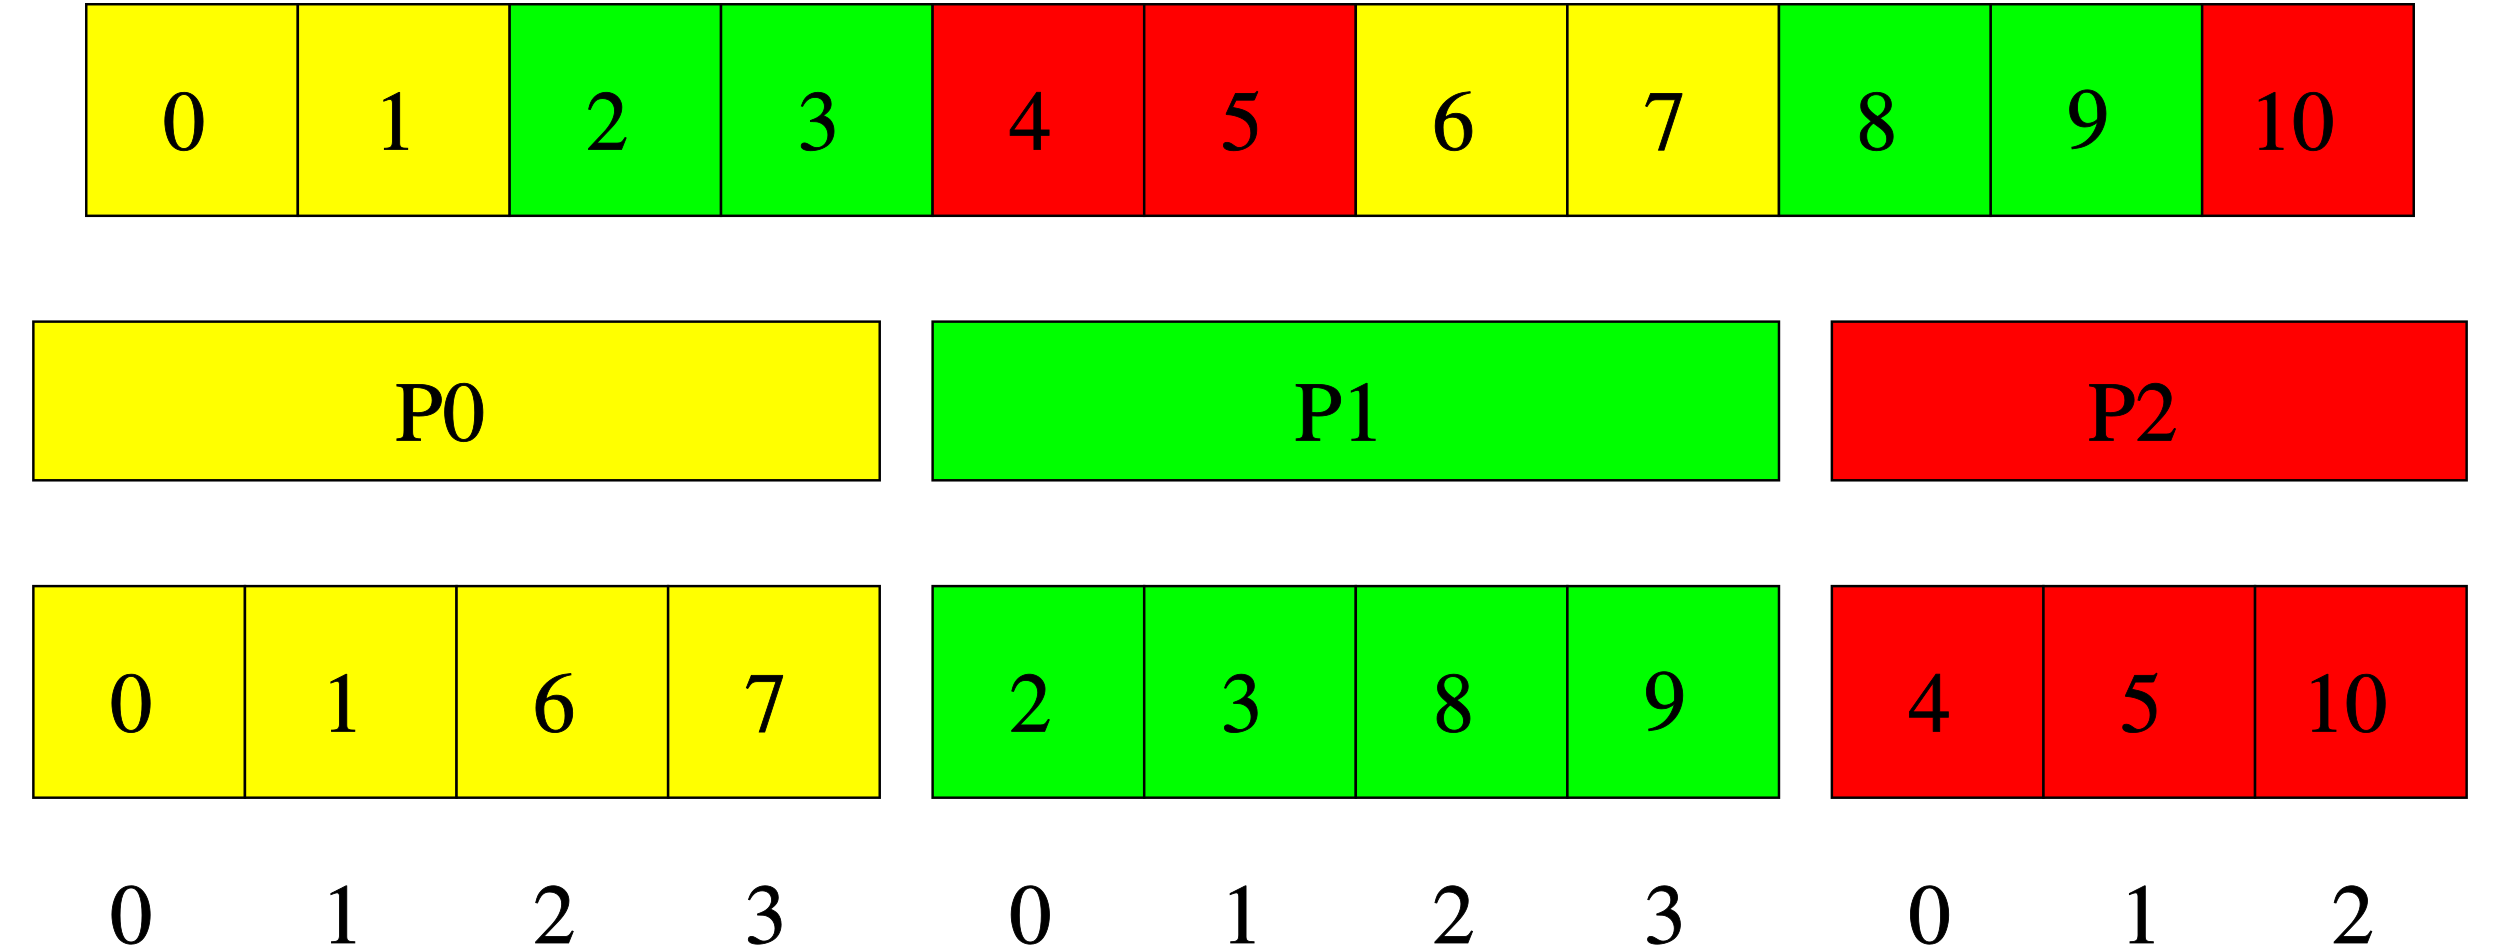
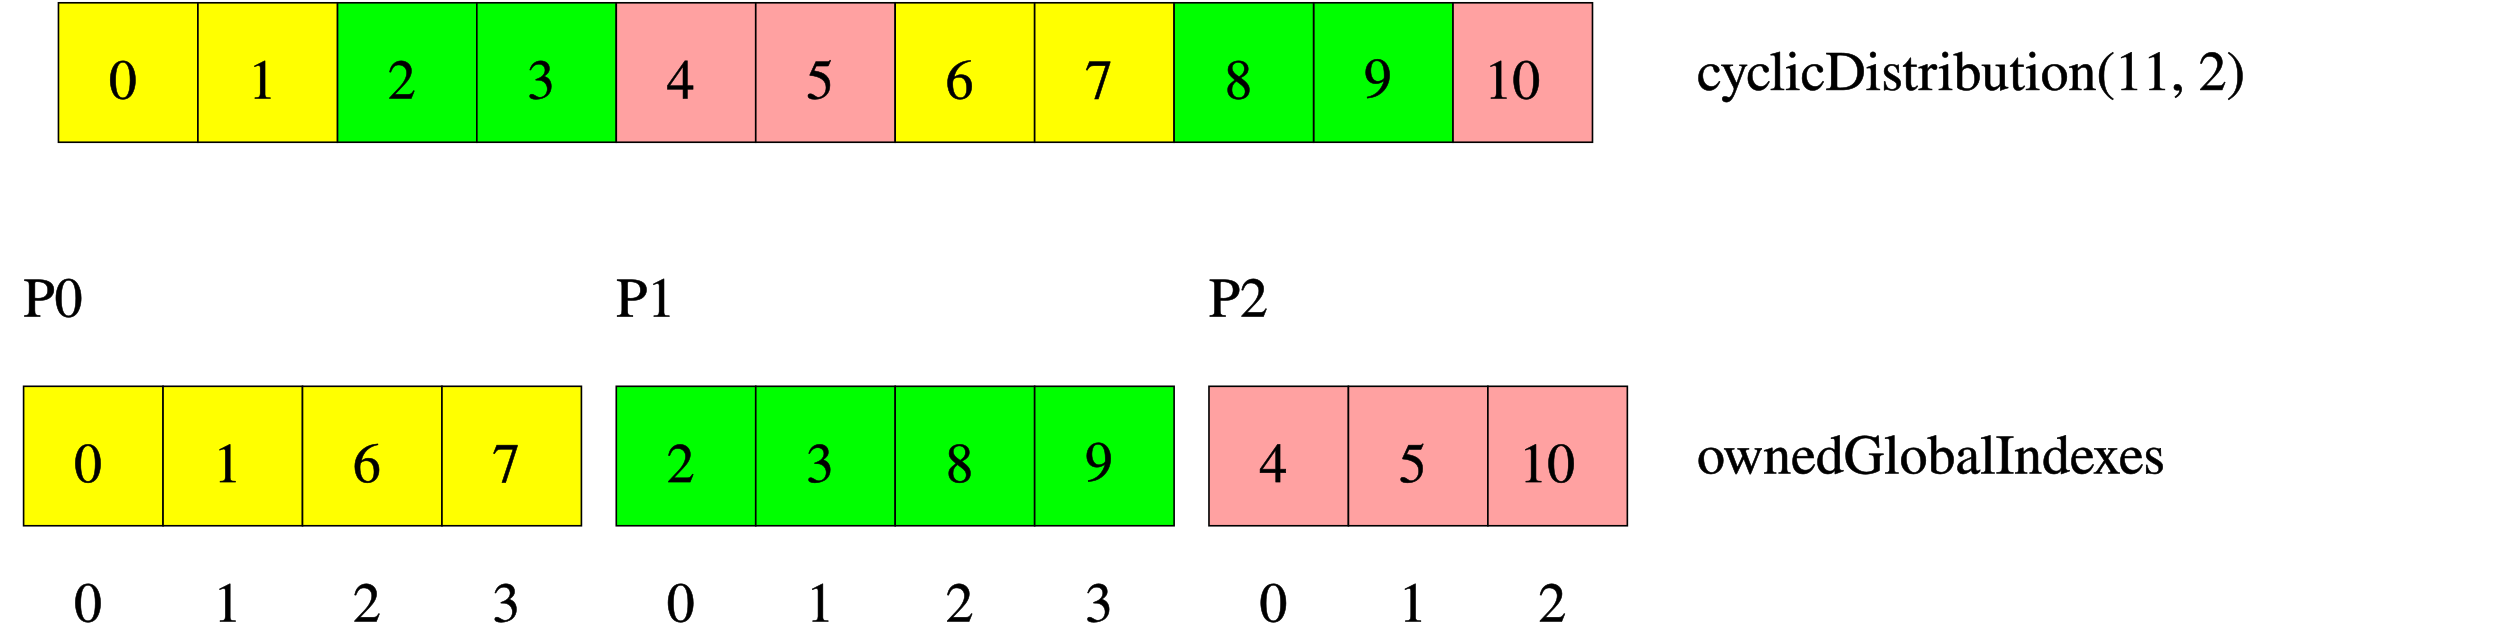
- <svg xmlns="http://www.w3.org/2000/svg" width="5.8in" height="2.2in" viewBox="1188 3588 6924 2689">
+ <svg xmlns="http://www.w3.org/2000/svg" width="8.8in" height="2.2in" viewBox="1185 3588 10583 2689">
  <g style="stroke-width:.025in; stroke:black; fill:none">
-     <rect x="1200" y="4500" width="2400" height="450" rx="0" style="stroke:#000000;stroke-width:7; stroke-linejoin:miter; stroke-linecap:butt; fill:#ffff00; " />
-     <rect x="1200" y="5250" width="600" height="600" rx="0" style="stroke:#000000;stroke-width:7; stroke-linejoin:miter; stroke-linecap:butt; fill:#ffff00; " />
-     <rect x="1800" y="5250" width="600" height="600" rx="0" style="stroke:#000000;stroke-width:7; stroke-linejoin:miter; stroke-linecap:butt; fill:#ffff00; " />
-     <rect x="2400" y="5250" width="600" height="600" rx="0" style="stroke:#000000;stroke-width:7; stroke-linejoin:miter; stroke-linecap:butt; fill:#ffff00; " />
-     <rect x="3000" y="5250" width="600" height="600" rx="0" style="stroke:#000000;stroke-width:7; stroke-linejoin:miter; stroke-linecap:butt; fill:#ffff00; " />
-     <text xml:space="preserve" x="2617" y="6262" stroke="#000000" fill="#000000" font-family="Times" font-style="normal" font-weight="normal" font-size="240" text-anchor="start">2</text>
-     <text xml:space="preserve" x="3217" y="6262" stroke="#000000" fill="#000000" font-family="Times" font-style="normal" font-weight="normal" font-size="240" text-anchor="start">3</text>
-     <text xml:space="preserve" x="2017" y="6262" stroke="#000000" fill="#000000" font-family="Times" font-style="normal" font-weight="normal" font-size="240" text-anchor="start">1</text>
-     <text xml:space="preserve" x="2227" y="4837" stroke="#000000" fill="#000000" font-family="Times" font-style="normal" font-weight="normal" font-size="240" text-anchor="start">P0</text>
-     <text xml:space="preserve" x="1417" y="5662" stroke="#000000" fill="#000000" font-family="Times" font-style="normal" font-weight="normal" font-size="240" text-anchor="start">0</text>
-     <text xml:space="preserve" x="2017" y="5662" stroke="#000000" fill="#000000" font-family="Times" font-style="normal" font-weight="normal" font-size="240" text-anchor="start">1</text>
-     <text xml:space="preserve" x="2617" y="5662" stroke="#000000" fill="#000000" font-family="Times" font-style="normal" font-weight="normal" font-size="240" text-anchor="start">6</text>
-     <text xml:space="preserve" x="3217" y="5662" stroke="#000000" fill="#000000" font-family="Times" font-style="normal" font-weight="normal" font-size="240" text-anchor="start">7</text>
-     <rect x="6300" y="5250" width="600" height="600" rx="0" style="stroke:#000000;stroke-width:7; stroke-linejoin:miter; stroke-linecap:butt; fill:#ff0000; " />
-     <rect x="6900" y="5250" width="600" height="600" rx="0" style="stroke:#000000;stroke-width:7; stroke-linejoin:miter; stroke-linecap:butt; fill:#ff0000; " />
-     <rect x="7500" y="5250" width="600" height="600" rx="0" style="stroke:#000000;stroke-width:7; stroke-linejoin:miter; stroke-linecap:butt; fill:#ff0000; " />
-     <rect x="6300" y="4500" width="1800" height="450" rx="0" style="stroke:#000000;stroke-width:7; stroke-linejoin:miter; stroke-linecap:butt; fill:#ff0000; " />
-     <text xml:space="preserve" x="7717" y="6262" stroke="#000000" fill="#000000" font-family="Times" font-style="normal" font-weight="normal" font-size="240" text-anchor="start">2</text>
-     <text xml:space="preserve" x="7117" y="6262" stroke="#000000" fill="#000000" font-family="Times" font-style="normal" font-weight="normal" font-size="240" text-anchor="start">1</text>
-     <text xml:space="preserve" x="6517" y="5662" stroke="#000000" fill="#000000" font-family="Times" font-style="normal" font-weight="normal" font-size="240" text-anchor="start">4</text>
-     <text xml:space="preserve" x="7117" y="5662" stroke="#000000" fill="#000000" font-family="Times" font-style="normal" font-weight="normal" font-size="240" text-anchor="start">5</text>
-     <text xml:space="preserve" x="7635" y="5662" stroke="#000000" fill="#000000" font-family="Times" font-style="normal" font-weight="normal" font-size="240" text-anchor="start">10</text>
-     <text xml:space="preserve" x="7027" y="4837" stroke="#000000" fill="#000000" font-family="Times" font-style="normal" font-weight="normal" font-size="240" text-anchor="start">P2</text>
    <rect x="2550" y="3600" width="600" height="600" rx="0" style="stroke:#000000;stroke-width:7; stroke-linejoin:miter; stroke-linecap:butt; fill:#00ff00; " />
    <rect x="3150" y="3600" width="600" height="600" rx="0" style="stroke:#000000;stroke-width:7; stroke-linejoin:miter; stroke-linecap:butt; fill:#00ff00; " />
-     <rect x="3750" y="3600" width="600" height="600" rx="0" style="stroke:#000000;stroke-width:7; stroke-linejoin:miter; stroke-linecap:butt; fill:#ff0000; " />
-     <rect x="4350" y="3600" width="600" height="600" rx="0" style="stroke:#000000;stroke-width:7; stroke-linejoin:miter; stroke-linecap:butt; fill:#ff0000; " />
+     <rect x="3750" y="3600" width="600" height="600" rx="0" style="stroke:#000000;stroke-width:7; stroke-linejoin:miter; stroke-linecap:butt; fill:#ffa1a1; " />
+     <rect x="4350" y="3600" width="600" height="600" rx="0" style="stroke:#000000;stroke-width:7; stroke-linejoin:miter; stroke-linecap:butt; fill:#ffa1a1; " />
    <rect x="4950" y="3600" width="600" height="600" rx="0" style="stroke:#000000;stroke-width:7; stroke-linejoin:miter; stroke-linecap:butt; fill:#ffff00; " />
    <rect x="6750" y="3600" width="600" height="600" rx="0" style="stroke:#000000;stroke-width:7; stroke-linejoin:miter; stroke-linecap:butt; fill:#00ff00; " />
-     <rect x="7350" y="3600" width="600" height="600" rx="0" style="stroke:#000000;stroke-width:7; stroke-linejoin:miter; stroke-linecap:butt; fill:#ff0000; " />
+     <rect x="7350" y="3600" width="600" height="600" rx="0" style="stroke:#000000;stroke-width:7; stroke-linejoin:miter; stroke-linecap:butt; fill:#ffa1a1; " />
    <rect x="1350" y="3600" width="600" height="600" rx="0" style="stroke:#000000;stroke-width:7; stroke-linejoin:miter; stroke-linecap:butt; fill:#ffff00; " />
    <rect x="3750" y="5250" width="600" height="600" rx="0" style="stroke:#000000;stroke-width:7; stroke-linejoin:miter; stroke-linecap:butt; fill:#00ff00; " />
    <rect x="4350" y="5250" width="600" height="600" rx="0" style="stroke:#000000;stroke-width:7; stroke-linejoin:miter; stroke-linecap:butt; fill:#00ff00; " />
    <rect x="4950" y="5250" width="600" height="600" rx="0" style="stroke:#000000;stroke-width:7; stroke-linejoin:miter; stroke-linecap:butt; fill:#00ff00; " />
    <rect x="5550" y="5250" width="600" height="600" rx="0" style="stroke:#000000;stroke-width:7; stroke-linejoin:miter; stroke-linecap:butt; fill:#00ff00; " />
    <rect x="1950" y="3600" width="600" height="600" rx="0" style="stroke:#000000;stroke-width:7; stroke-linejoin:miter; stroke-linecap:butt; fill:#ffff00; " />
-     <rect x="3750" y="4500" width="2400" height="450" rx="0" style="stroke:#000000;stroke-width:7; stroke-linejoin:miter; stroke-linecap:butt; fill:#00ff00; " />
    <rect x="5550" y="3600" width="600" height="600" rx="0" style="stroke:#000000;stroke-width:7; stroke-linejoin:miter; stroke-linecap:butt; fill:#ffff00; " />
    <rect x="6150" y="3600" width="600" height="600" rx="0" style="stroke:#000000;stroke-width:7; stroke-linejoin:miter; stroke-linecap:butt; fill:#00ff00; " />
+     <rect x="1200" y="5250" width="600" height="600" rx="0" style="stroke:#000000;stroke-width:7; stroke-linejoin:miter; stroke-linecap:butt; fill:#ffff00; " />
+     <rect x="1800" y="5250" width="600" height="600" rx="0" style="stroke:#000000;stroke-width:7; stroke-linejoin:miter; stroke-linecap:butt; fill:#ffff00; " />
+     <rect x="2400" y="5250" width="600" height="600" rx="0" style="stroke:#000000;stroke-width:7; stroke-linejoin:miter; stroke-linecap:butt; fill:#ffff00; " />
+     <rect x="3000" y="5250" width="600" height="600" rx="0" style="stroke:#000000;stroke-width:7; stroke-linejoin:miter; stroke-linecap:butt; fill:#ffff00; " />
+     <rect x="6300" y="5250" width="600" height="600" rx="0" style="stroke:#000000;stroke-width:7; stroke-linejoin:miter; stroke-linecap:butt; fill:#ffa1a1; " />
+     <rect x="6900" y="5250" width="600" height="600" rx="0" style="stroke:#000000;stroke-width:7; stroke-linejoin:miter; stroke-linecap:butt; fill:#ffa1a1; " />
+     <rect x="7500" y="5250" width="600" height="600" rx="0" style="stroke:#000000;stroke-width:7; stroke-linejoin:miter; stroke-linecap:butt; fill:#ffa1a1; " />
    <text xml:space="preserve" x="3967" y="4012" stroke="#000000" fill="#000000" font-family="Times" font-style="normal" font-weight="normal" font-size="240" text-anchor="start">4</text>
    <text xml:space="preserve" x="4567" y="4012" stroke="#000000" fill="#000000" font-family="Times" font-style="normal" font-weight="normal" font-size="240" text-anchor="start">5</text>
    <text xml:space="preserve" x="5167" y="4012" stroke="#000000" fill="#000000" font-family="Times" font-style="normal" font-weight="normal" font-size="240" text-anchor="start">6</text>
    <text xml:space="preserve" x="5767" y="4012" stroke="#000000" fill="#000000" font-family="Times" font-style="normal" font-weight="normal" font-size="240" text-anchor="start">7</text>
    <text xml:space="preserve" x="6367" y="4012" stroke="#000000" fill="#000000" font-family="Times" font-style="normal" font-weight="normal" font-size="240" text-anchor="start">8</text>
    <text xml:space="preserve" x="6967" y="4005" stroke="#000000" fill="#000000" font-family="Times" font-style="normal" font-weight="normal" font-size="240" text-anchor="start">9</text>
    <text xml:space="preserve" x="7485" y="4012" stroke="#000000" fill="#000000" font-family="Times" font-style="normal" font-weight="normal" font-size="240" text-anchor="start">10</text>
    <text xml:space="preserve" x="5167" y="6262" stroke="#000000" fill="#000000" font-family="Times" font-style="normal" font-weight="normal" font-size="240" text-anchor="start">2</text>
    <text xml:space="preserve" x="5767" y="6262" stroke="#000000" fill="#000000" font-family="Times" font-style="normal" font-weight="normal" font-size="240" text-anchor="start">3</text>
    <text xml:space="preserve" x="4567" y="6262" stroke="#000000" fill="#000000" font-family="Times" font-style="normal" font-weight="normal" font-size="240" text-anchor="start">1</text>
    <text xml:space="preserve" x="2767" y="4012" stroke="#000000" fill="#000000" font-family="Times" font-style="normal" font-weight="normal" font-size="240" text-anchor="start">2</text>
    <text xml:space="preserve" x="3367" y="4012" stroke="#000000" fill="#000000" font-family="Times" font-style="normal" font-weight="normal" font-size="240" text-anchor="start">3</text>
-     <text xml:space="preserve" x="4777" y="4837" stroke="#000000" fill="#000000" font-family="Times" font-style="normal" font-weight="normal" font-size="240" text-anchor="start">P1</text>
    <text xml:space="preserve" x="3967" y="5662" stroke="#000000" fill="#000000" font-family="Times" font-style="normal" font-weight="normal" font-size="240" text-anchor="start">2</text>
    <text xml:space="preserve" x="4567" y="5662" stroke="#000000" fill="#000000" font-family="Times" font-style="normal" font-weight="normal" font-size="240" text-anchor="start">3</text>
    <text xml:space="preserve" x="5167" y="5662" stroke="#000000" fill="#000000" font-family="Times" font-style="normal" font-weight="normal" font-size="240" text-anchor="start">8</text>
    <text xml:space="preserve" x="5767" y="5655" stroke="#000000" fill="#000000" font-family="Times" font-style="normal" font-weight="normal" font-size="240" text-anchor="start">9</text>
-     <text xml:space="preserve" x="1417" y="6262" stroke="#000000" fill="#000000" font-family="Times" font-style="normal" font-weight="normal" font-size="240" text-anchor="start">0</text>
-     <text xml:space="preserve" x="6517" y="6262" stroke="#000000" fill="#000000" font-family="Times" font-style="normal" font-weight="normal" font-size="240" text-anchor="start">0</text>
+     <text xml:space="preserve" x="2617" y="6262" stroke="#000000" fill="#000000" font-family="Times" font-style="normal" font-weight="normal" font-size="240" text-anchor="start">2</text>
+     <text xml:space="preserve" x="3217" y="6262" stroke="#000000" fill="#000000" font-family="Times" font-style="normal" font-weight="normal" font-size="240" text-anchor="start">3</text>
+     <text xml:space="preserve" x="2017" y="6262" stroke="#000000" fill="#000000" font-family="Times" font-style="normal" font-weight="normal" font-size="240" text-anchor="start">1</text>
+     <text xml:space="preserve" x="1417" y="5662" stroke="#000000" fill="#000000" font-family="Times" font-style="normal" font-weight="normal" font-size="240" text-anchor="start">0</text>
+     <text xml:space="preserve" x="2017" y="5662" stroke="#000000" fill="#000000" font-family="Times" font-style="normal" font-weight="normal" font-size="240" text-anchor="start">1</text>
+     <text xml:space="preserve" x="2617" y="5662" stroke="#000000" fill="#000000" font-family="Times" font-style="normal" font-weight="normal" font-size="240" text-anchor="start">6</text>
+     <text xml:space="preserve" x="3217" y="5662" stroke="#000000" fill="#000000" font-family="Times" font-style="normal" font-weight="normal" font-size="240" text-anchor="start">7</text>
+     <text xml:space="preserve" x="7717" y="6262" stroke="#000000" fill="#000000" font-family="Times" font-style="normal" font-weight="normal" font-size="240" text-anchor="start">2</text>
+     <text xml:space="preserve" x="7117" y="6262" stroke="#000000" fill="#000000" font-family="Times" font-style="normal" font-weight="normal" font-size="240" text-anchor="start">1</text>
+     <text xml:space="preserve" x="6517" y="5662" stroke="#000000" fill="#000000" font-family="Times" font-style="normal" font-weight="normal" font-size="240" text-anchor="start">4</text>
+     <text xml:space="preserve" x="7117" y="5662" stroke="#000000" fill="#000000" font-family="Times" font-style="normal" font-weight="normal" font-size="240" text-anchor="start">5</text>
+     <text xml:space="preserve" x="7635" y="5662" stroke="#000000" fill="#000000" font-family="Times" font-style="normal" font-weight="normal" font-size="240" text-anchor="start">10</text>
+     <text xml:space="preserve" x="1200" y="4950" stroke="#000000" fill="#000000" font-family="Times" font-style="normal" font-weight="normal" font-size="240" text-anchor="start">P0</text>
+     <text xml:space="preserve" x="3750" y="4950" stroke="#000000" fill="#000000" font-family="Times" font-style="normal" font-weight="normal" font-size="240" text-anchor="start">P1</text>
+     <text xml:space="preserve" x="6300" y="4950" stroke="#000000" fill="#000000" font-family="Times" font-style="normal" font-weight="normal" font-size="240" text-anchor="start">P2</text>
+     <text xml:space="preserve" x="8400" y="3975" stroke="#000000" fill="#000000" font-family="Times" font-style="normal" font-weight="normal" font-size="240" text-anchor="start">cyclicDistribution(11, 2)</text>
+     <text xml:space="preserve" x="8400" y="5625" stroke="#000000" fill="#000000" font-family="Times" font-style="normal" font-weight="normal" font-size="240" text-anchor="start">ownedGlobalIndexes</text>
    <text xml:space="preserve" x="3967" y="6262" stroke="#000000" fill="#000000" font-family="Times" font-style="normal" font-weight="normal" font-size="240" text-anchor="start">0</text>
    <text xml:space="preserve" x="2167" y="4012" stroke="#000000" fill="#000000" font-family="Times" font-style="normal" font-weight="normal" font-size="240" text-anchor="start">1</text>
    <text xml:space="preserve" x="1567" y="4012" stroke="#000000" fill="#000000" font-family="Times" font-style="normal" font-weight="normal" font-size="240" text-anchor="start">0</text>
+     <text xml:space="preserve" x="1417" y="6262" stroke="#000000" fill="#000000" font-family="Times" font-style="normal" font-weight="normal" font-size="240" text-anchor="start">0</text>
+     <text xml:space="preserve" x="6517" y="6262" stroke="#000000" fill="#000000" font-family="Times" font-style="normal" font-weight="normal" font-size="240" text-anchor="start">0</text>
  </g>
</svg>
